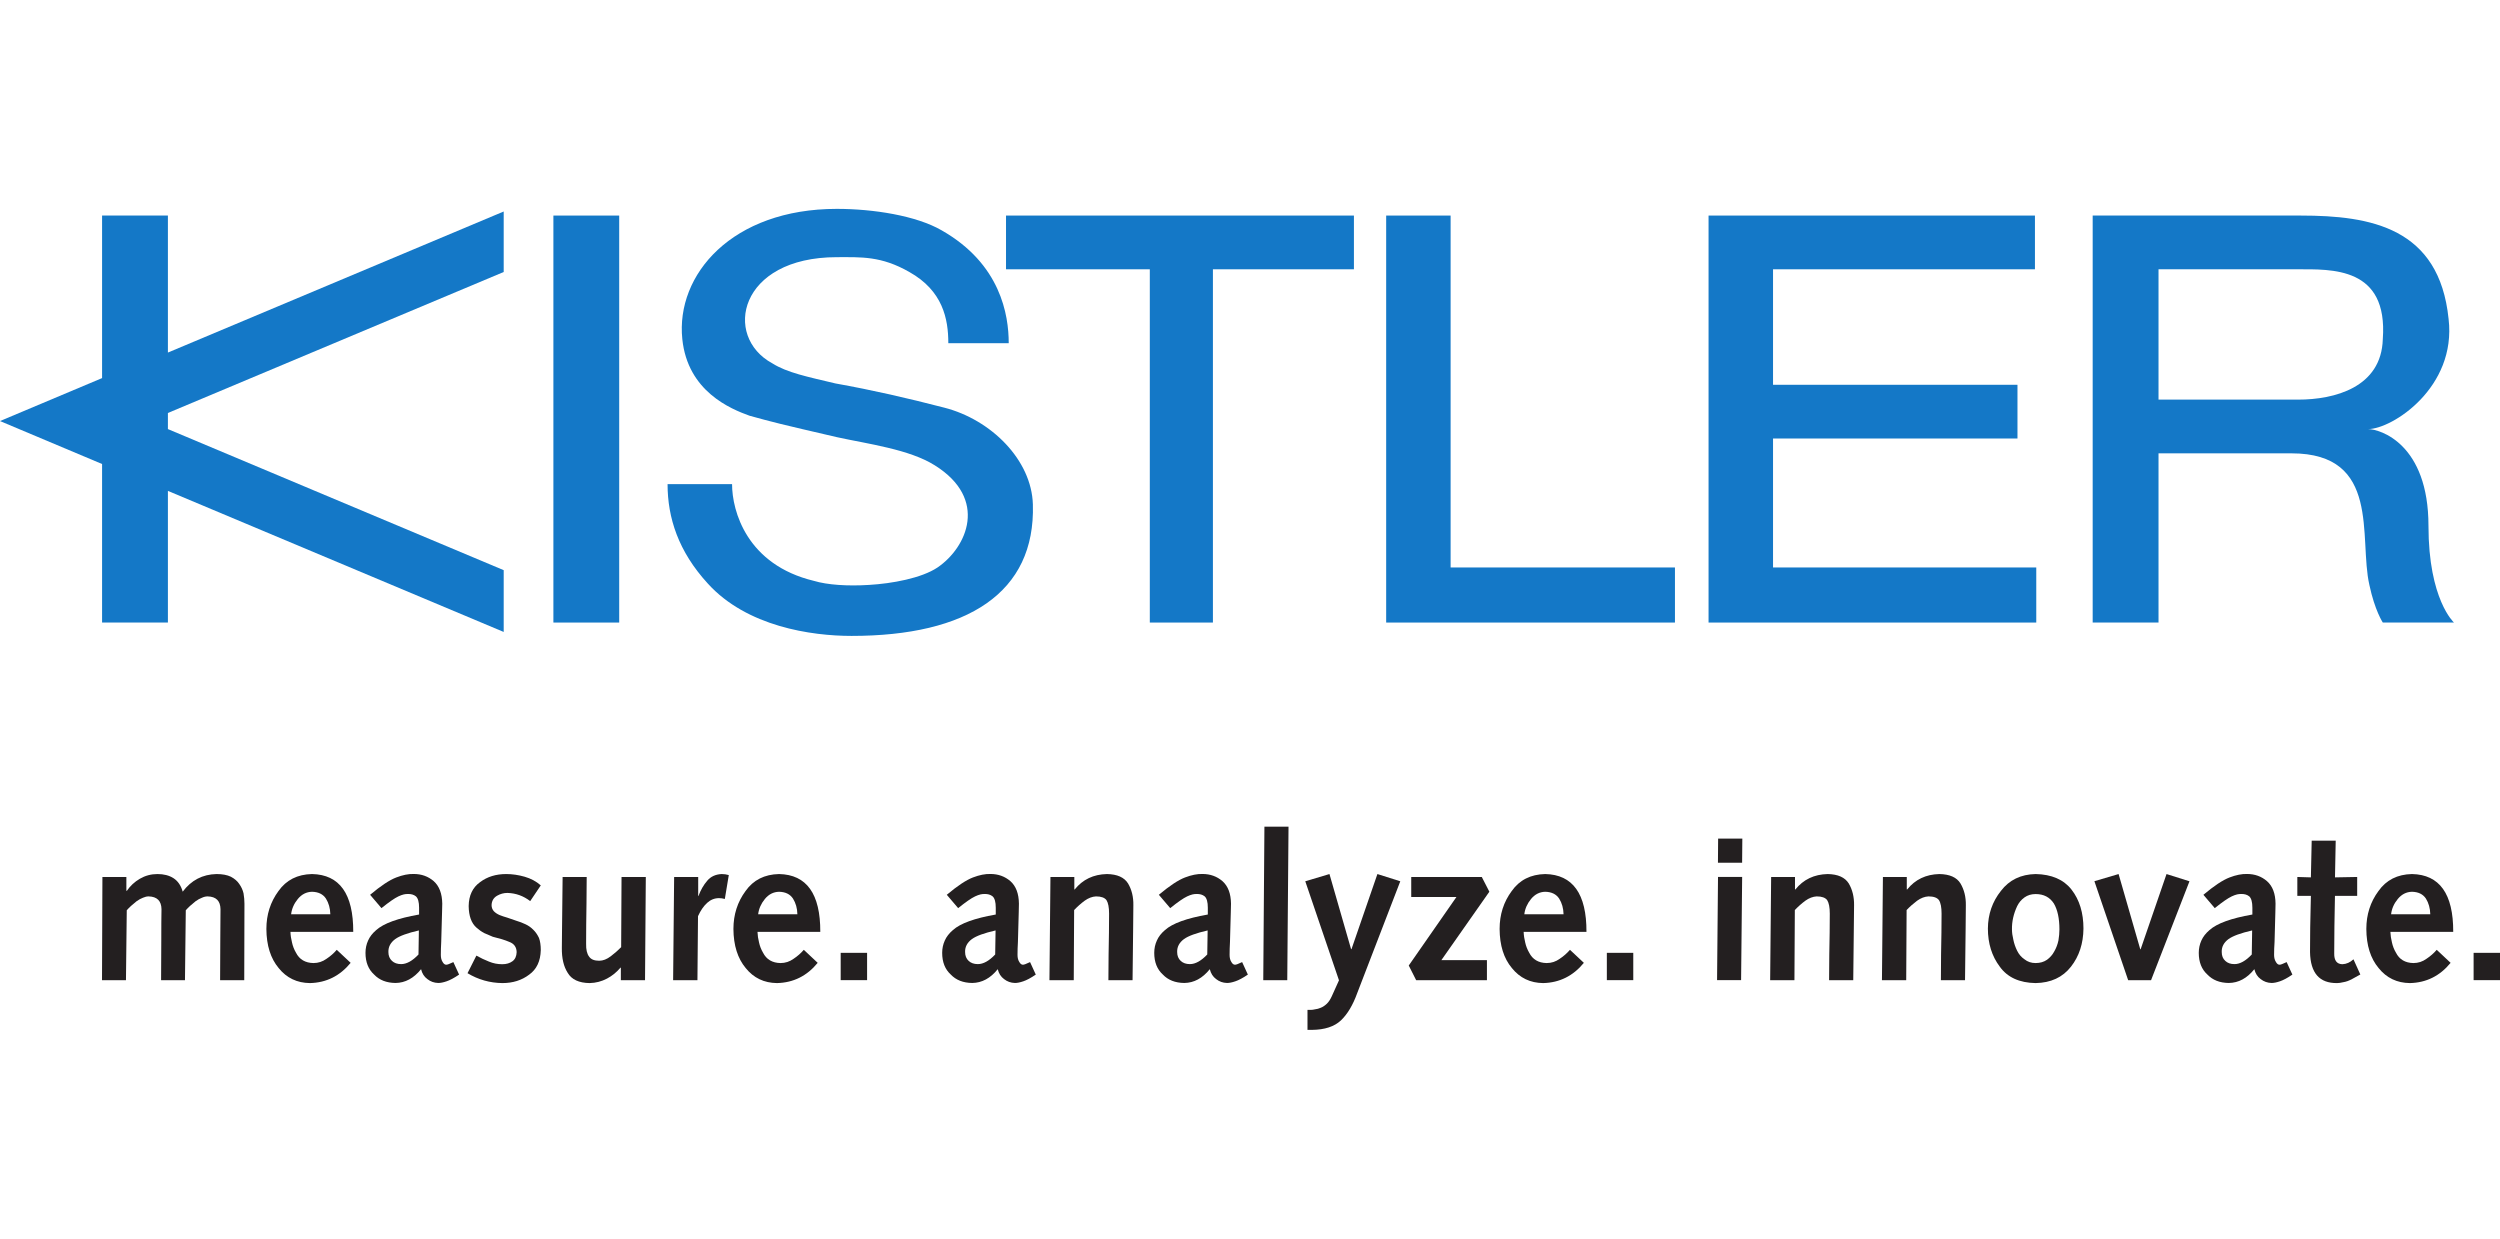
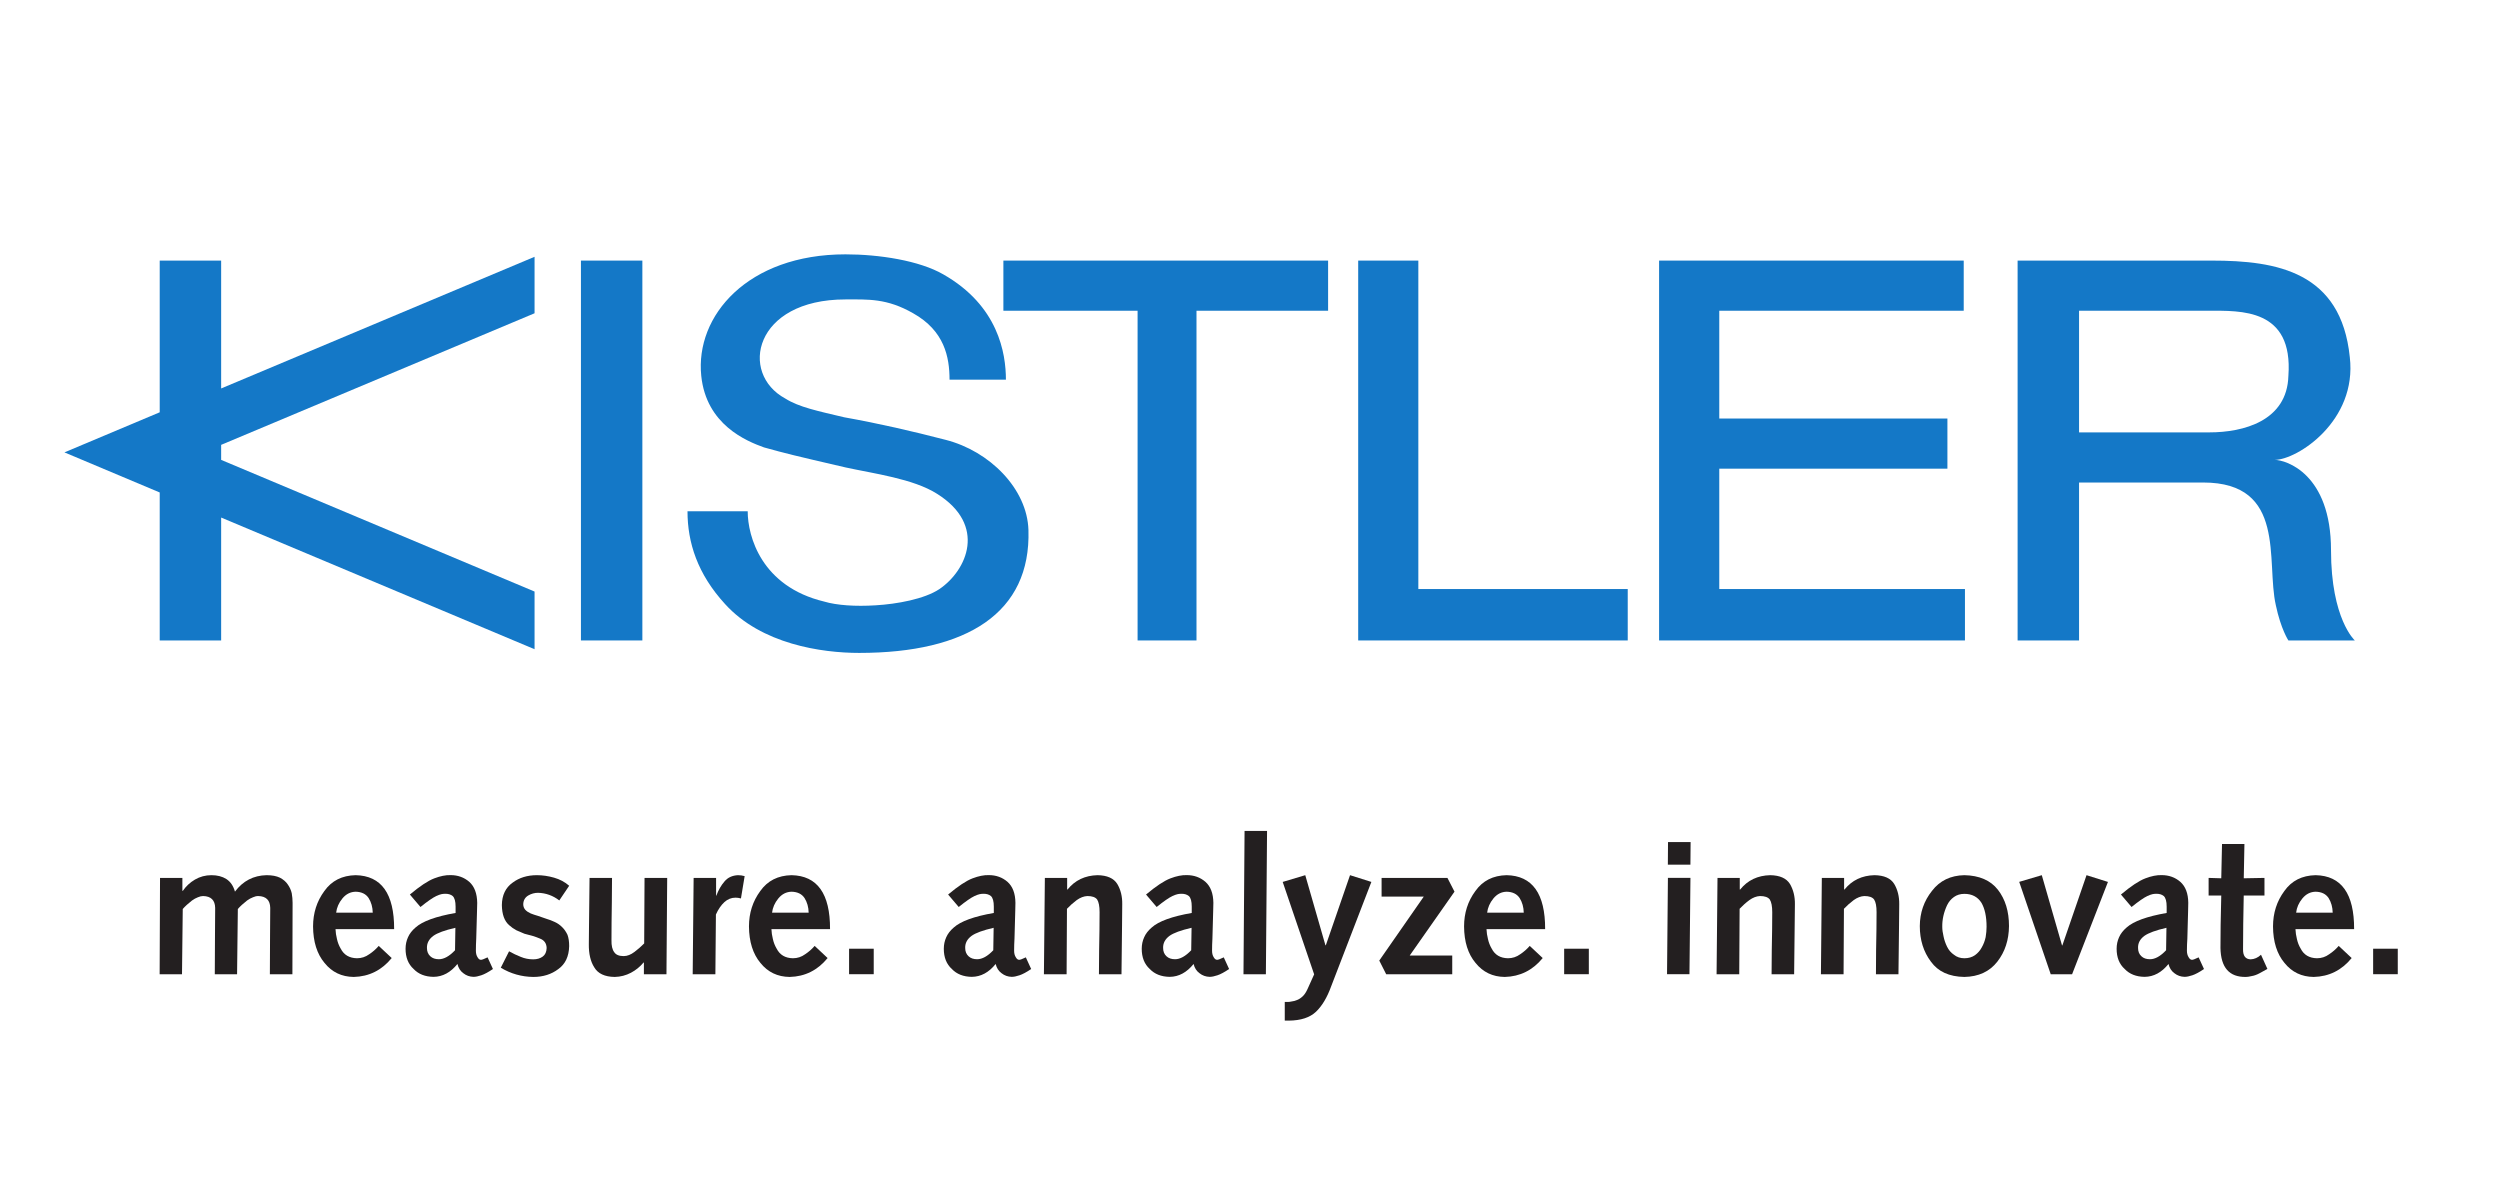
- <svg xmlns="http://www.w3.org/2000/svg" version="1.1" id="svg3686" xml:space="preserve" width="200" height="99.1" viewBox="0 0 200 99.1">
+ <svg xmlns="http://www.w3.org/2000/svg" version="1.1" id="svg3686" xml:space="preserve" width="420" height="200" viewBox="0 0 420 200">
  <defs id="defs3690" />
-   <g id="g3694" transform="matrix(1.333333,0,0,-1.333333,0,99.1)">
-     <g id="g3696" transform="matrix(0.107288,0,0,0.107288,-17.31779,-7.93011)">
-       <path d="m 470.895,646.125 h 36.804 V 418.516 h -36.804 v 227.609" style="fill:#1478c7;fill-opacity:1;fill-rule:nonzero;stroke:none" id="path3698" />
-       <path d="m 691.754,574.758 c 0,13.558 -3.043,29.285 -21.805,39.808 -15.777,9.036 -27.039,8.286 -40.554,8.286 -54.844,0 -63.844,-44.329 -36.071,-59.368 8.281,-5.226 19.528,-7.492 35.293,-11.242 21.051,-3.769 40.571,-8.285 60.852,-13.535 26.301,-6.738 48.851,-29.293 49.57,-54.078 1.512,-49.563 -36.769,-73.582 -101.398,-73.582 -22.52,0 -58.578,5.23 -80.375,29.266 -16.508,18.015 -22.52,36.824 -22.52,55.601 h 36.07 c 0,-15.031 8.247,-45.074 45.821,-54.098 7.488,-2.25 18.761,-3.011 30.781,-2.25 12.773,0.747 29.305,3.735 38.309,9.758 16.543,11.27 28.527,38.305 -1.516,57.102 -14.262,9.019 -37.535,11.988 -54.816,15.777 -32.305,7.492 -35.313,8.25 -48.821,11.985 -10.519,3.796 -34.562,13.562 -37.582,42.843 -3.73,36.059 27.824,72.836 86.403,72.836 20.273,0 44.304,-3.742 58.585,-11.98 33.055,-18.789 37.555,-47.356 37.555,-63.129 h -33.781" style="fill:#1478c7;fill-opacity:1;fill-rule:nonzero;stroke:none" id="path3700" />
-       <path d="M 804.434,616.078 H 724.02 v 30.047 H 918.586 V 616.078 H 839.727 V 418.516 h -35.293 v 197.562" style="fill:#1478c7;fill-opacity:1;fill-rule:nonzero;stroke:none" id="path3702" />
-       <path d="M 972.656,646.125 V 449.324 H 1098.12 V 418.516 H 936.621 v 227.609 h 36.035" style="fill:#1478c7;fill-opacity:1;fill-rule:nonzero;stroke:none" id="path3704" />
-       <path d="m 1116.91,646.125 h 182.53 v -30.047 h -146.47 v -64.59 h 136.7 v -30.043 h -136.7 v -72.121 h 147.21 v -30.808 h -183.27 v 227.609" style="fill:#1478c7;fill-opacity:1;fill-rule:nonzero;stroke:none" id="path3706" />
-       <path d="m 1446.66,543.191 h -78.11 v 72.887 h 77.36 c 19.54,0 51.06,1.524 48.07,-39.047 -0.76,-27.054 -27.04,-33.84 -47.32,-33.84 z m 72.86,-70.609 c 0,45.832 -27.04,54.129 -33.8,54.129 13.51,0 49.58,23.266 45.05,61.605 -5.22,51.055 -43.53,57.809 -82.63,57.809 h -16.51 -99.9 V 418.516 h 36.82 v 94.636 h 63.08 11.27 c 50.32,0 37.54,-47.293 43.57,-73.586 3.01,-14.269 7.51,-21.05 7.51,-21.05 h 39.81 c 0,0 -14.27,12.797 -14.27,54.066" style="fill:#1478c7;fill-opacity:1;fill-rule:nonzero;stroke:none" id="path3708" />
-       <path d="m 218.5,507.184 -57.086,24.023 v 0 L 218.5,555.23 v 0 90.895 h 36.813 v -75.863 -0.754 l 187.792,78.89 V 614.566 L 255.313,535.719 v 0 -9.008 0 l 187.792,-78.895 v -34.554 l -187.792,78.894 v 0 -73.64 H 218.5 v 88.668 0" style="fill:#1478c7;fill-opacity:1;fill-rule:nonzero;stroke:none" id="path3710" />
-       <path d="m 218.691,276.238 h 13.395 v -7.617 l 0.219,-0.215 c 1.898,2.813 4.34,5.09 7.324,6.836 2.988,1.738 6.273,2.629 9.851,2.629 3.543,0 6.532,-0.762 8.961,-2.316 2.457,-1.59 4.18,-4.102 5.149,-7.539 4.808,6.418 11.117,9.679 18.914,9.855 3.281,0 5.953,-0.508 8.004,-1.492 2.086,-1.098 3.656,-2.453 4.703,-4.043 1.152,-1.613 1.957,-3.363 2.402,-5.266 0.336,-1.98 0.508,-3.925 0.508,-5.82 -0.086,-14.199 -0.113,-28.457 -0.113,-42.734 h -13.5 l 0.105,22.703 c 0,7.14 0.032,12.804 0.114,17.035 -0.082,4.617 -2.469,7 -7.184,7.117 -1.035,0 -2.082,-0.242 -3.152,-0.734 -1.2,-0.438 -2.383,-1.114 -3.571,-1.961 -2.257,-1.77 -4.097,-3.449 -5.507,-5.059 l -0.454,-39.101 h -13.355 l 0.113,22.703 c 0,7.14 0.028,12.804 0.113,17.035 -0.085,4.617 -2.484,7 -7.195,7.117 -0.996,0 -2.051,-0.242 -3.152,-0.734 -1.192,-0.438 -2.379,-1.114 -3.563,-1.961 -2.261,-1.77 -4.105,-3.449 -5.515,-5.059 l -0.446,-39.101 h -13.398 l 0.23,57.722" style="fill:#231f20;fill-opacity:1;fill-rule:nonzero;stroke:none" id="path3712" />
-       <path d="m 346.148,255.398 c -0.074,3.352 -0.894,6.243 -2.457,8.75 -1.628,2.473 -4.234,3.735 -7.793,3.813 -3.132,-0.078 -5.777,-1.418 -7.937,-4.043 -2.133,-2.609 -3.375,-5.441 -3.742,-8.52 z m -22.304,-9.871 c 0.066,-1.964 0.367,-3.945 0.867,-5.91 0.441,-2.039 1.172,-3.945 2.227,-5.73 1.91,-3.77 5.179,-5.715 9.773,-5.793 2.684,0 5.121,0.793 7.332,2.402 2.172,1.426 4.07,3.117 5.703,5 l 7.766,-7.281 c -6.004,-7.317 -13.582,-11.106 -22.754,-11.32 -7.223,0.078 -13.059,2.863 -17.492,8.386 -4.524,5.41 -6.813,12.688 -6.879,21.867 0,8.028 2.25,15.086 6.761,21.219 4.372,6.184 10.618,9.328 18.747,9.504 15.453,-0.312 23.136,-11.074 23.07,-32.344 h -35.121" style="fill:#231f20;fill-opacity:1;fill-rule:nonzero;stroke:none" id="path3714" />
-       <path d="m 395.664,246.34 c -6.387,-1.469 -10.797,-3.078 -13.223,-4.836 -2.617,-1.945 -3.89,-4.348 -3.82,-7.227 0,-2.101 0.676,-3.761 2.02,-4.992 1.269,-1.191 2.976,-1.777 5.117,-1.777 3.051,0 6.289,1.777 9.695,5.375 z m -27.266,19.93 c 5.954,5.007 10.832,8.242 14.629,9.695 3.598,1.379 6.852,2.031 9.739,1.945 4.367,0 8.109,-1.34 11.211,-4.023 3.097,-2.766 4.683,-6.953 4.769,-12.578 0,-1.926 -0.035,-3.536 -0.117,-4.817 l -0.469,-16.64 c -0.14,-2.516 -0.211,-4.93 -0.211,-7.196 0,-1.621 0.321,-2.91 0.977,-3.926 0.582,-1.046 1.246,-1.562 2.012,-1.562 0.5,-0.078 1.851,0.422 4.019,1.465 l 3.207,-6.992 c -2.816,-1.907 -5.141,-3.145 -6.98,-3.75 -1.848,-0.633 -3.391,-0.938 -4.664,-0.938 -2.344,0.059 -4.379,0.801 -6.114,2.188 -1.773,1.297 -2.945,3.125 -3.511,5.527 -4.082,-5.07 -8.848,-7.656 -14.301,-7.715 -5.051,0.059 -9.039,1.633 -11.957,4.707 -3.219,2.91 -4.824,6.953 -4.824,12.129 0,2.469 0.488,4.758 1.46,6.902 0.907,2.082 2.418,4.043 4.547,5.86 4.16,3.722 12.145,6.621 23.965,8.683 v 3.809 c 0,3.125 -0.59,5.262 -1.742,6.328 -1.191,0.977 -2.758,1.426 -4.668,1.348 -0.699,0 -1.395,-0.078 -2.129,-0.235 -0.902,-0.214 -1.918,-0.586 -3.043,-1.113 -2.133,-1.008 -5.293,-3.203 -9.457,-6.562 l -6.348,7.461" style="fill:#231f20;fill-opacity:1;fill-rule:nonzero;stroke:none" id="path3716" />
+   <g id="g3694" transform="matrix(1.333333,0,0,-1.333333,150,167.4489)">
+     <g id="g3696" transform="matrix(0.2102845,0,0,0.2102845,-138.3237,-43.1178)">
+       <path d="m 470.895,646.125 36.804,0 0,-227.609 -36.804,0 0,227.609" style="fill:#1478c7;fill-opacity:1;fill-rule:nonzero;stroke:none" id="path3698" />
+       <path d="m 691.754,574.758 c 0,13.558 -3.043,29.285 -21.805,39.808 -15.777,9.036 -27.039,8.286 -40.554,8.286 -54.844,0 -63.844,-44.329 -36.071,-59.368 8.281,-5.226 19.528,-7.492 35.293,-11.242 21.051,-3.769 40.571,-8.285 60.852,-13.535 26.301,-6.738 48.851,-29.293 49.57,-54.078 1.512,-49.563 -36.769,-73.582 -101.398,-73.582 -22.52,0 -58.578,5.23 -80.375,29.266 -16.508,18.015 -22.52,36.824 -22.52,55.601 l 36.07,0 c 0,-15.031 8.247,-45.074 45.821,-54.098 7.488,-2.25 18.761,-3.011 30.781,-2.25 12.773,0.747 29.305,3.735 38.309,9.758 16.543,11.27 28.527,38.305 -1.516,57.102 -14.262,9.019 -37.535,11.988 -54.816,15.777 -32.305,7.492 -35.313,8.25 -48.821,11.985 -10.519,3.796 -34.562,13.562 -37.582,42.843 -3.73,36.059 27.824,72.836 86.403,72.836 20.273,0 44.304,-3.742 58.585,-11.98 33.055,-18.789 37.555,-47.356 37.555,-63.129 l -33.781,0" style="fill:#1478c7;fill-opacity:1;fill-rule:nonzero;stroke:none" id="path3700" />
+       <path d="m 804.434,616.078 -80.414,0 0,30.047 194.566,0 0,-30.047 -78.859,0 0,-197.562 -35.293,0 0,197.562" style="fill:#1478c7;fill-opacity:1;fill-rule:nonzero;stroke:none" id="path3702" />
+       <path d="m 972.656,646.125 0,-196.801 125.464,0 0,-30.808 -161.499,0 0,227.609 36.035,0" style="fill:#1478c7;fill-opacity:1;fill-rule:nonzero;stroke:none" id="path3704" />
+       <path d="m 1116.91,646.125 182.53,0 0,-30.047 -146.47,0 0,-64.59 136.7,0 0,-30.043 -136.7,0 0,-72.121 147.21,0 0,-30.808 -183.27,0 0,227.609" style="fill:#1478c7;fill-opacity:1;fill-rule:nonzero;stroke:none" id="path3706" />
+       <path d="m 1446.66,543.191 -78.11,0 0,72.887 77.36,0 c 19.54,0 51.06,1.524 48.07,-39.047 -0.76,-27.054 -27.04,-33.84 -47.32,-33.84 z m 72.86,-70.609 c 0,45.832 -27.04,54.129 -33.8,54.129 13.51,0 49.58,23.266 45.05,61.605 -5.22,51.055 -43.53,57.809 -82.63,57.809 l -16.51,0 -99.9,0 0,-227.609 36.82,0 0,94.636 63.08,0 11.27,0 c 50.32,0 37.54,-47.293 43.57,-73.586 3.01,-14.269 7.51,-21.05 7.51,-21.05 l 39.81,0 c 0,0 -14.27,12.797 -14.27,54.066" style="fill:#1478c7;fill-opacity:1;fill-rule:nonzero;stroke:none" id="path3708" />
+       <path d="m 218.5,507.184 -57.086,24.023 0,0 57.086,24.023 0,0 0,90.895 36.813,0 0,-75.863 0,-0.754 187.792,78.89 0,-33.832 -187.792,-78.847 0,0 0,-9.008 0,0 187.792,-78.895 0,-34.554 -187.792,78.894 0,0 0,-73.64 -36.813,0 0,88.668 0,0" style="fill:#1478c7;fill-opacity:1;fill-rule:nonzero;stroke:none" id="path3710" />
+       <path d="m 218.691,276.238 13.395,0 0,-7.617 0.219,-0.215 c 1.898,2.813 4.34,5.09 7.324,6.836 2.988,1.738 6.273,2.629 9.851,2.629 3.543,0 6.532,-0.762 8.961,-2.316 2.457,-1.59 4.18,-4.102 5.149,-7.539 4.808,6.418 11.117,9.679 18.914,9.855 3.281,0 5.953,-0.508 8.004,-1.492 2.086,-1.098 3.656,-2.453 4.703,-4.043 1.152,-1.613 1.957,-3.363 2.402,-5.266 0.336,-1.98 0.508,-3.925 0.508,-5.82 -0.086,-14.199 -0.113,-28.457 -0.113,-42.734 l -13.5,0 0.105,22.703 c 0,7.14 0.032,12.804 0.114,17.035 -0.082,4.617 -2.469,7 -7.184,7.117 -1.035,0 -2.082,-0.242 -3.152,-0.734 -1.2,-0.438 -2.383,-1.114 -3.571,-1.961 -2.257,-1.77 -4.097,-3.449 -5.507,-5.059 l -0.454,-39.101 -13.355,0 0.113,22.703 c 0,7.14 0.028,12.804 0.113,17.035 -0.085,4.617 -2.484,7 -7.195,7.117 -0.996,0 -2.051,-0.242 -3.152,-0.734 -1.192,-0.438 -2.379,-1.114 -3.563,-1.961 -2.261,-1.77 -4.105,-3.449 -5.515,-5.059 l -0.446,-39.101 -13.398,0 0.23,57.722" style="fill:#231f20;fill-opacity:1;fill-rule:nonzero;stroke:none" id="path3712" />
+       <path d="m 346.148,255.398 c -0.074,3.352 -0.894,6.243 -2.457,8.75 -1.628,2.473 -4.234,3.735 -7.793,3.813 -3.132,-0.078 -5.777,-1.418 -7.937,-4.043 -2.133,-2.609 -3.375,-5.441 -3.742,-8.52 z m -22.304,-9.871 c 0.066,-1.964 0.367,-3.945 0.867,-5.91 0.441,-2.039 1.172,-3.945 2.227,-5.73 1.91,-3.77 5.179,-5.715 9.773,-5.793 2.684,0 5.121,0.793 7.332,2.402 2.172,1.426 4.07,3.117 5.703,5 l 7.766,-7.281 c -6.004,-7.317 -13.582,-11.106 -22.754,-11.32 -7.223,0.078 -13.059,2.863 -17.492,8.386 -4.524,5.41 -6.813,12.688 -6.879,21.867 0,8.028 2.25,15.086 6.761,21.219 4.372,6.184 10.618,9.328 18.747,9.504 15.453,-0.312 23.136,-11.074 23.07,-32.344 l -35.121,0" style="fill:#231f20;fill-opacity:1;fill-rule:nonzero;stroke:none" id="path3714" />
+       <path d="m 395.664,246.34 c -6.387,-1.469 -10.797,-3.078 -13.223,-4.836 -2.617,-1.945 -3.89,-4.348 -3.82,-7.227 0,-2.101 0.676,-3.761 2.02,-4.992 1.269,-1.191 2.976,-1.777 5.117,-1.777 3.051,0 6.289,1.777 9.695,5.375 z m -27.266,19.93 c 5.954,5.007 10.832,8.242 14.629,9.695 3.598,1.379 6.852,2.031 9.739,1.945 4.367,0 8.109,-1.34 11.211,-4.023 3.097,-2.766 4.683,-6.953 4.769,-12.578 0,-1.926 -0.035,-3.536 -0.117,-4.817 l -0.469,-16.64 c -0.14,-2.516 -0.211,-4.93 -0.211,-7.196 0,-1.621 0.321,-2.91 0.977,-3.926 0.582,-1.046 1.246,-1.562 2.012,-1.562 0.5,-0.078 1.851,0.422 4.019,1.465 l 3.207,-6.992 c -2.816,-1.907 -5.141,-3.145 -6.98,-3.75 -1.848,-0.633 -3.391,-0.938 -4.664,-0.938 -2.344,0.059 -4.379,0.801 -6.114,2.188 -1.773,1.297 -2.945,3.125 -3.511,5.527 -4.082,-5.07 -8.848,-7.656 -14.301,-7.715 -5.051,0.059 -9.039,1.633 -11.957,4.707 -3.219,2.91 -4.824,6.953 -4.824,12.129 0,2.469 0.488,4.758 1.46,6.902 0.907,2.082 2.418,4.043 4.547,5.86 4.16,3.722 12.145,6.621 23.965,8.683 l 0,3.809 c 0,3.125 -0.59,5.262 -1.742,6.328 -1.191,0.977 -2.758,1.426 -4.668,1.348 -0.699,0 -1.395,-0.078 -2.129,-0.235 -0.902,-0.214 -1.918,-0.586 -3.043,-1.113 -2.133,-1.008 -5.293,-3.203 -9.457,-6.562 l -6.348,7.461" style="fill:#231f20;fill-opacity:1;fill-rule:nonzero;stroke:none" id="path3716" />
      <path d="m 427.828,232.258 c 2.324,-1.301 4.652,-2.414 7.016,-3.34 2.359,-0.996 4.851,-1.477 7.469,-1.477 2.32,0 4.23,0.575 5.73,1.692 1.453,1.082 2.223,2.769 2.305,5.086 -0.082,2.801 -1.43,4.707 -4.075,5.691 -1.222,0.539 -2.64,1.035 -4.23,1.535 -1.605,0.43 -3.277,0.879 -5.023,1.348 -1.606,0.633 -3.207,1.316 -4.797,2.059 -1.598,0.851 -3.051,1.886 -4.356,3.07 -2.828,2.476 -4.273,6.48 -4.351,12.027 0.074,5.969 2.23,10.461 6.449,13.449 3.976,2.981 8.828,4.473 14.57,4.473 3.387,0 6.797,-0.508 10.266,-1.492 3.484,-0.996 6.504,-2.609 9.043,-4.848 l -5.918,-8.797 c -3.754,2.891 -7.992,4.442 -12.727,4.579 -2.047,0 -3.972,-0.516 -5.804,-1.571 -1.969,-1.144 -2.989,-2.91 -3.067,-5.246 0,-1.316 0.414,-2.43 1.231,-3.379 0.855,-0.898 1.933,-1.601 3.238,-2.176 1.269,-0.507 2.695,-0.996 4.297,-1.445 1.594,-0.558 3.289,-1.152 5.078,-1.75 1.754,-0.516 3.449,-1.16 5.133,-1.961 1.597,-0.734 3.047,-1.75 4.351,-3.066 1.262,-1.231 2.321,-2.766 3.188,-4.59 0.664,-1.828 1,-4.082 1,-6.777 -0.153,-6.18 -2.317,-10.762 -6.508,-13.75 -4.156,-3.145 -9.137,-4.707 -14.949,-4.707 -6.981,0.078 -13.492,1.902 -19.516,5.527 l 4.957,9.836" style="fill:#231f20;fill-opacity:1;fill-rule:nonzero;stroke:none" id="path3718" />
-       <path d="m 522.141,218.516 h -13.52 v 7.011 h -0.219 c -2.132,-2.55 -4.632,-4.589 -7.519,-6.113 -3.028,-1.601 -6.274,-2.441 -9.735,-2.519 -5.98,0.078 -10.085,2 -12.281,5.773 -2.234,3.504 -3.32,8.125 -3.242,13.855 0,3.504 0.035,7.079 0.105,10.743 l 0.321,28.972 h 13.469 l -0.11,-14.48 c -0.14,-8.625 -0.215,-16.25 -0.215,-22.813 -0.074,-3.293 0.485,-5.715 1.668,-7.234 1.008,-1.535 2.883,-2.328 5.621,-2.328 2.161,0 4.336,0.851 6.536,2.539 2.117,1.613 4.046,3.293 5.773,5.058 l 0.211,39.258 h 13.574 l -0.437,-57.722" style="fill:#231f20;fill-opacity:1;fill-rule:nonzero;stroke:none" id="path3720" />
-       <path d="m 538.418,276.238 h 13.457 v -10.515 l 0.117,-0.215 c 1.262,3.426 2.914,6.316 4.977,8.672 1.953,2.312 4.617,3.515 8.015,3.691 1.332,0 2.668,-0.195 4.004,-0.566 l -2.218,-13.371 c -1.122,0.312 -2.2,0.468 -3.25,0.468 -2.497,0 -4.715,-0.894 -6.661,-2.664 -1.988,-1.828 -3.679,-4.297 -5.089,-7.433 l -0.317,-35.789 h -13.598 l 0.563,57.722" style="fill:#231f20;fill-opacity:1;fill-rule:nonzero;stroke:none" id="path3722" />
-       <path d="m 607.344,255.398 c -0.074,3.352 -0.895,6.243 -2.457,8.75 -1.633,2.473 -4.239,3.735 -7.793,3.813 -3.141,-0.078 -5.781,-1.418 -7.934,-4.043 -2.129,-2.609 -3.379,-5.441 -3.75,-8.52 z m -22.305,-9.871 c 0.066,-1.964 0.359,-3.945 0.863,-5.91 0.442,-2.039 1.176,-3.945 2.239,-5.73 1.91,-3.77 5.172,-5.715 9.757,-5.793 2.688,0 5.137,0.793 7.34,2.402 2.168,1.426 4.071,3.117 5.707,5 l 7.754,-7.281 c -5.988,-7.317 -13.57,-11.106 -22.754,-11.32 -7.218,0.078 -13.054,2.863 -17.488,8.386 -4.516,5.41 -6.812,12.688 -6.879,21.867 0,8.028 2.254,15.086 6.774,21.219 4.367,6.184 10.601,9.328 18.738,9.504 15.449,-0.312 23.14,-11.074 23.066,-32.344 h -35.117" style="fill:#231f20;fill-opacity:1;fill-rule:nonzero;stroke:none" id="path3724" />
-       <path d="m 631.563,233.809 h 14.765 v -15.274 h -14.765 v 15.274" style="fill:#231f20;fill-opacity:1;fill-rule:nonzero;stroke:none" id="path3726" />
-       <path d="m 718.18,246.34 c -6.387,-1.469 -10.809,-3.078 -13.231,-4.836 -2.621,-1.945 -3.894,-4.348 -3.812,-7.227 0,-2.101 0.664,-3.761 2.015,-4.992 1.266,-1.191 2.977,-1.777 5.118,-1.777 3.046,0 6.285,1.777 9.695,5.375 z m -27.278,19.93 c 5.957,5.007 10.832,8.242 14.621,9.695 3.614,1.379 6.856,2.031 9.747,1.945 4.378,0 8.097,-1.34 11.21,-4.023 3.11,-2.766 4.692,-6.953 4.758,-12.578 0,-1.926 -0.031,-3.536 -0.101,-4.817 l -0.461,-16.64 c -0.149,-2.516 -0.223,-4.93 -0.223,-7.196 0,-1.621 0.324,-2.91 0.985,-3.926 0.574,-1.046 1.25,-1.562 2.007,-1.562 0.504,-0.078 1.836,0.422 4.028,1.465 l 3.195,-6.992 c -2.813,-1.907 -5.137,-3.145 -6.977,-3.75 -1.843,-0.633 -3.398,-0.938 -4.66,-0.938 -2.347,0.059 -4.383,0.801 -6.121,2.188 -1.762,1.297 -2.933,3.125 -3.515,5.527 -4.079,-5.07 -8.836,-7.656 -14.293,-7.715 -5.051,0.059 -9.043,1.633 -11.961,4.707 -3.215,2.91 -4.821,6.953 -4.821,12.129 0,2.469 0.489,4.758 1.465,6.902 0.903,2.082 2.422,4.043 4.551,5.86 4.148,3.722 12.133,6.621 23.949,8.683 v 3.809 c 0,3.125 -0.574,5.262 -1.738,6.328 -1.195,0.977 -2.746,1.426 -4.668,1.348 -0.691,0 -1.399,-0.078 -2.121,-0.235 -0.906,-0.214 -1.926,-0.586 -3.043,-1.113 -2.145,-1.008 -5.293,-3.203 -9.457,-6.562 l -6.356,7.461" style="fill:#231f20;fill-opacity:1;fill-rule:nonzero;stroke:none" id="path3728" />
-       <path d="m 748.871,276.238 h 13.352 v -6.98 h 0.215 c 4.496,5.586 10.496,8.437 18.015,8.613 5.746,-0.098 9.684,-1.836 11.813,-5.266 2.058,-3.464 3.047,-7.515 2.968,-12.128 -0.082,-5.379 -0.117,-9.696 -0.117,-12.989 l -0.328,-28.972 h -13.512 l 0.11,14.461 c 0.179,8.625 0.273,16.211 0.273,22.738 0,3.531 -0.488,6.043 -1.461,7.578 -1.039,1.383 -2.996,2.078 -5.863,2.078 -2.117,-0.117 -4.234,-0.906 -6.352,-2.422 -2.156,-1.601 -4.105,-3.351 -5.867,-5.215 l -0.215,-39.218 h -13.597 l 0.566,57.722" style="fill:#231f20;fill-opacity:1;fill-rule:nonzero;stroke:none" id="path3730" />
-       <path d="m 836.777,246.34 c -6.39,-1.469 -10.804,-3.078 -13.23,-4.836 -2.625,-1.945 -3.895,-4.348 -3.817,-7.227 0,-2.101 0.668,-3.761 2.016,-4.992 1.266,-1.191 2.977,-1.777 5.117,-1.777 3.047,0 6.282,1.777 9.7,5.375 z m -27.281,19.93 c 5.957,5.007 10.836,8.242 14.629,9.695 3.605,1.379 6.855,2.031 9.742,1.945 4.363,0 8.106,-1.34 11.211,-4.023 3.106,-2.766 4.692,-6.953 4.766,-12.578 0,-1.926 -0.031,-3.536 -0.114,-4.817 l -0.46,-16.64 c -0.149,-2.516 -0.215,-4.93 -0.215,-7.196 0,-1.621 0.324,-2.91 0.972,-3.926 0.578,-1.046 1.25,-1.562 2.016,-1.562 0.508,-0.078 1.844,0.422 4.027,1.465 l 3.2,-6.992 c -2.809,-1.907 -5.145,-3.145 -6.985,-3.75 -1.836,-0.633 -3.398,-0.938 -4.656,-0.938 -2.348,0.059 -4.387,0.801 -6.113,2.188 -1.774,1.297 -2.942,3.125 -3.528,5.527 -4.082,-5.07 -8.84,-7.656 -14.289,-7.715 -5.054,0.059 -9.043,1.633 -11.965,4.707 -3.214,2.91 -4.82,6.953 -4.82,12.129 0,2.469 0.492,4.758 1.469,6.902 0.898,2.082 2.414,4.043 4.551,5.86 4.144,3.722 12.14,6.621 23.945,8.683 v 3.809 c 0,3.125 -0.574,5.262 -1.734,6.328 -1.2,0.977 -2.758,1.426 -4.676,1.348 -0.688,0 -1.399,-0.078 -2.114,-0.235 -0.91,-0.214 -1.925,-0.586 -3.042,-1.113 -2.137,-1.008 -5.293,-3.203 -9.458,-6.562 l -6.359,7.461" style="fill:#231f20;fill-opacity:1;fill-rule:nonzero;stroke:none" id="path3732" />
-       <path d="m 868.531,304.363 h 13.477 l -0.703,-85.847 h -13.422 l 0.648,85.847" style="fill:#231f20;fill-opacity:1;fill-rule:nonzero;stroke:none" id="path3734" />
-       <path d="m 892.617,201.914 h 2 c 0.578,0 1.399,0.117 2.446,0.352 0.859,0.078 1.863,0.351 2.976,0.828 1.172,0.441 2.316,1.23 3.445,2.304 1.008,0.969 1.926,2.383 2.754,4.2 l 3.989,8.84 -18.848,55.39 13.523,4.043 12.09,-42.004 h 0.235 l 14.492,42.004 12.793,-4.043 -24.09,-62.558 c -2.402,-6.653 -5.434,-11.739 -9.082,-15.223 -3.684,-3.481 -9.082,-5.246 -16.164,-5.324 h -2.559 v 11.191" style="fill:#231f20;fill-opacity:1;fill-rule:nonzero;stroke:none" id="path3736" />
-       <path d="m 949.246,226.711 26.66,38.316 h -25.269 v 11.211 h 39.453 l 4.234,-8.242 -26.836,-38.269 h 25.481 v -11.211 h -39.578 l -4.145,8.195" style="fill:#231f20;fill-opacity:1;fill-rule:nonzero;stroke:none" id="path3738" />
-       <path d="m 1035.82,255.398 c -0.08,3.352 -0.89,6.243 -2.46,8.75 -1.64,2.473 -4.24,3.735 -7.8,3.813 -3.14,-0.078 -5.76,-1.418 -7.93,-4.043 -2.13,-2.609 -3.38,-5.441 -3.75,-8.52 z m -22.32,-9.871 c 0.07,-1.964 0.38,-3.945 0.87,-5.91 0.44,-2.039 1.19,-3.945 2.23,-5.73 1.92,-3.77 5.17,-5.715 9.77,-5.793 2.69,0 5.13,0.793 7.33,2.402 2.18,1.426 4.06,3.117 5.71,5 l 7.77,-7.281 c -5.99,-7.317 -13.6,-11.106 -22.76,-11.32 -7.21,0.078 -13.04,2.863 -17.48,8.386 -4.55,5.41 -6.82,12.688 -6.88,21.867 0,8.028 2.23,15.086 6.77,21.219 4.37,6.184 10.59,9.328 18.73,9.504 15.44,-0.312 23.15,-11.074 23.07,-32.344 h -35.13" style="fill:#231f20;fill-opacity:1;fill-rule:nonzero;stroke:none" id="path3740" />
-       <path d="m 1060.03,233.809 h 14.78 v -15.274 h -14.78 v 15.274" style="fill:#231f20;fill-opacity:1;fill-rule:nonzero;stroke:none" id="path3742" />
-       <path d="m 1122.26,297.703 h 13.54 l -0.12,-13.515 h -13.52 z m -0.06,-21.445 h 13.5 l -0.59,-57.723 h -13.44 l 0.53,57.723" style="fill:#231f20;fill-opacity:1;fill-rule:nonzero;stroke:none" id="path3744" />
-       <path d="m 1151.91,276.238 h 13.34 v -6.98 h 0.23 c 4.48,5.586 10.51,8.437 18.03,8.613 5.72,-0.098 9.67,-1.836 11.81,-5.266 2.04,-3.464 3.03,-7.515 2.97,-12.128 -0.08,-5.379 -0.14,-9.696 -0.14,-12.989 l -0.32,-28.972 h -13.51 l 0.11,14.461 c 0.18,8.625 0.28,16.211 0.28,22.738 0,3.531 -0.49,6.043 -1.47,7.578 -1.04,1.383 -2.99,2.078 -5.87,2.078 -2.1,-0.117 -4.24,-0.906 -6.34,-2.422 -2.16,-1.601 -4.11,-3.351 -5.87,-5.215 l -0.22,-39.218 h -13.58 l 0.55,57.722" style="fill:#231f20;fill-opacity:1;fill-rule:nonzero;stroke:none" id="path3746" />
-       <path d="m 1214.42,276.238 h 13.35 v -6.98 h 0.22 c 4.5,5.586 10.51,8.437 18,8.613 5.77,-0.098 9.71,-1.836 11.81,-5.266 2.06,-3.464 3.06,-7.515 3,-12.128 -0.08,-5.379 -0.12,-9.696 -0.12,-12.989 l -0.34,-28.972 h -13.49 l 0.09,14.461 c 0.18,8.625 0.28,16.211 0.28,22.738 0,3.531 -0.47,6.043 -1.47,7.578 -1.02,1.383 -2.97,2.078 -5.87,2.078 -2.12,-0.117 -4.22,-0.906 -6.34,-2.422 -2.14,-1.601 -4.11,-3.351 -5.87,-5.215 l -0.22,-39.218 h -13.57 l 0.54,57.722" style="fill:#231f20;fill-opacity:1;fill-rule:nonzero;stroke:none" id="path3748" />
+       <path d="m 522.141,218.516 -13.52,0 0,7.011 -0.219,0 c -2.132,-2.55 -4.632,-4.589 -7.519,-6.113 -3.028,-1.601 -6.274,-2.441 -9.735,-2.519 -5.98,0.078 -10.085,2 -12.281,5.773 -2.234,3.504 -3.32,8.125 -3.242,13.855 0,3.504 0.035,7.079 0.105,10.743 l 0.321,28.972 13.469,0 -0.11,-14.48 c -0.14,-8.625 -0.215,-16.25 -0.215,-22.813 -0.074,-3.293 0.485,-5.715 1.668,-7.234 1.008,-1.535 2.883,-2.328 5.621,-2.328 2.161,0 4.336,0.851 6.536,2.539 2.117,1.613 4.046,3.293 5.773,5.058 l 0.211,39.258 13.574,0 -0.437,-57.722" style="fill:#231f20;fill-opacity:1;fill-rule:nonzero;stroke:none" id="path3720" />
+       <path d="m 538.418,276.238 13.457,0 0,-10.515 0.117,-0.215 c 1.262,3.426 2.914,6.316 4.977,8.672 1.953,2.312 4.617,3.515 8.015,3.691 1.332,0 2.668,-0.195 4.004,-0.566 l -2.218,-13.371 c -1.122,0.312 -2.2,0.468 -3.25,0.468 -2.497,0 -4.715,-0.894 -6.661,-2.664 -1.988,-1.828 -3.679,-4.297 -5.089,-7.433 l -0.317,-35.789 -13.598,0 0.563,57.722" style="fill:#231f20;fill-opacity:1;fill-rule:nonzero;stroke:none" id="path3722" />
+       <path d="m 607.344,255.398 c -0.074,3.352 -0.895,6.243 -2.457,8.75 -1.633,2.473 -4.239,3.735 -7.793,3.813 -3.141,-0.078 -5.781,-1.418 -7.934,-4.043 -2.129,-2.609 -3.379,-5.441 -3.75,-8.52 z m -22.305,-9.871 c 0.066,-1.964 0.359,-3.945 0.863,-5.91 0.442,-2.039 1.176,-3.945 2.239,-5.73 1.91,-3.77 5.172,-5.715 9.757,-5.793 2.688,0 5.137,0.793 7.34,2.402 2.168,1.426 4.071,3.117 5.707,5 l 7.754,-7.281 c -5.988,-7.317 -13.57,-11.106 -22.754,-11.32 -7.218,0.078 -13.054,2.863 -17.488,8.386 -4.516,5.41 -6.812,12.688 -6.879,21.867 0,8.028 2.254,15.086 6.774,21.219 4.367,6.184 10.601,9.328 18.738,9.504 15.449,-0.312 23.14,-11.074 23.066,-32.344 l -35.117,0" style="fill:#231f20;fill-opacity:1;fill-rule:nonzero;stroke:none" id="path3724" />
+       <path d="m 631.563,233.809 14.765,0 0,-15.274 -14.765,0 0,15.274" style="fill:#231f20;fill-opacity:1;fill-rule:nonzero;stroke:none" id="path3726" />
+       <path d="m 718.18,246.34 c -6.387,-1.469 -10.809,-3.078 -13.231,-4.836 -2.621,-1.945 -3.894,-4.348 -3.812,-7.227 0,-2.101 0.664,-3.761 2.015,-4.992 1.266,-1.191 2.977,-1.777 5.118,-1.777 3.046,0 6.285,1.777 9.695,5.375 z m -27.278,19.93 c 5.957,5.007 10.832,8.242 14.621,9.695 3.614,1.379 6.856,2.031 9.747,1.945 4.378,0 8.097,-1.34 11.21,-4.023 3.11,-2.766 4.692,-6.953 4.758,-12.578 0,-1.926 -0.031,-3.536 -0.101,-4.817 l -0.461,-16.64 c -0.149,-2.516 -0.223,-4.93 -0.223,-7.196 0,-1.621 0.324,-2.91 0.985,-3.926 0.574,-1.046 1.25,-1.562 2.007,-1.562 0.504,-0.078 1.836,0.422 4.028,1.465 l 3.195,-6.992 c -2.813,-1.907 -5.137,-3.145 -6.977,-3.75 -1.843,-0.633 -3.398,-0.938 -4.66,-0.938 -2.347,0.059 -4.383,0.801 -6.121,2.188 -1.762,1.297 -2.933,3.125 -3.515,5.527 -4.079,-5.07 -8.836,-7.656 -14.293,-7.715 -5.051,0.059 -9.043,1.633 -11.961,4.707 -3.215,2.91 -4.821,6.953 -4.821,12.129 0,2.469 0.489,4.758 1.465,6.902 0.903,2.082 2.422,4.043 4.551,5.86 4.148,3.722 12.133,6.621 23.949,8.683 l 0,3.809 c 0,3.125 -0.574,5.262 -1.738,6.328 -1.195,0.977 -2.746,1.426 -4.668,1.348 -0.691,0 -1.399,-0.078 -2.121,-0.235 -0.906,-0.214 -1.926,-0.586 -3.043,-1.113 -2.145,-1.008 -5.293,-3.203 -9.457,-6.562 l -6.356,7.461" style="fill:#231f20;fill-opacity:1;fill-rule:nonzero;stroke:none" id="path3728" />
+       <path d="m 748.871,276.238 13.352,0 0,-6.98 0.215,0 c 4.496,5.586 10.496,8.437 18.015,8.613 5.746,-0.098 9.684,-1.836 11.813,-5.266 2.058,-3.464 3.047,-7.515 2.968,-12.128 -0.082,-5.379 -0.117,-9.696 -0.117,-12.989 l -0.328,-28.972 -13.512,0 0.11,14.461 c 0.179,8.625 0.273,16.211 0.273,22.738 0,3.531 -0.488,6.043 -1.461,7.578 -1.039,1.383 -2.996,2.078 -5.863,2.078 -2.117,-0.117 -4.234,-0.906 -6.352,-2.422 -2.156,-1.601 -4.105,-3.351 -5.867,-5.215 l -0.215,-39.218 -13.597,0 0.566,57.722" style="fill:#231f20;fill-opacity:1;fill-rule:nonzero;stroke:none" id="path3730" />
+       <path d="m 836.777,246.34 c -6.39,-1.469 -10.804,-3.078 -13.23,-4.836 -2.625,-1.945 -3.895,-4.348 -3.817,-7.227 0,-2.101 0.668,-3.761 2.016,-4.992 1.266,-1.191 2.977,-1.777 5.117,-1.777 3.047,0 6.282,1.777 9.7,5.375 z m -27.281,19.93 c 5.957,5.007 10.836,8.242 14.629,9.695 3.605,1.379 6.855,2.031 9.742,1.945 4.363,0 8.106,-1.34 11.211,-4.023 3.106,-2.766 4.692,-6.953 4.766,-12.578 0,-1.926 -0.031,-3.536 -0.114,-4.817 l -0.46,-16.64 c -0.149,-2.516 -0.215,-4.93 -0.215,-7.196 0,-1.621 0.324,-2.91 0.972,-3.926 0.578,-1.046 1.25,-1.562 2.016,-1.562 0.508,-0.078 1.844,0.422 4.027,1.465 l 3.2,-6.992 c -2.809,-1.907 -5.145,-3.145 -6.985,-3.75 -1.836,-0.633 -3.398,-0.938 -4.656,-0.938 -2.348,0.059 -4.387,0.801 -6.113,2.188 -1.774,1.297 -2.942,3.125 -3.528,5.527 -4.082,-5.07 -8.84,-7.656 -14.289,-7.715 -5.054,0.059 -9.043,1.633 -11.965,4.707 -3.214,2.91 -4.82,6.953 -4.82,12.129 0,2.469 0.492,4.758 1.469,6.902 0.898,2.082 2.414,4.043 4.551,5.86 4.144,3.722 12.14,6.621 23.945,8.683 l 0,3.809 c 0,3.125 -0.574,5.262 -1.734,6.328 -1.2,0.977 -2.758,1.426 -4.676,1.348 -0.688,0 -1.399,-0.078 -2.114,-0.235 -0.91,-0.214 -1.925,-0.586 -3.042,-1.113 -2.137,-1.008 -5.293,-3.203 -9.458,-6.562 l -6.359,7.461" style="fill:#231f20;fill-opacity:1;fill-rule:nonzero;stroke:none" id="path3732" />
+       <path d="m 868.531,304.363 13.477,0 -0.703,-85.847 -13.422,0 0.648,85.847" style="fill:#231f20;fill-opacity:1;fill-rule:nonzero;stroke:none" id="path3734" />
+       <path d="m 892.617,201.914 2,0 c 0.578,0 1.399,0.117 2.446,0.352 0.859,0.078 1.863,0.351 2.976,0.828 1.172,0.441 2.316,1.23 3.445,2.304 1.008,0.969 1.926,2.383 2.754,4.2 l 3.989,8.84 -18.848,55.39 13.523,4.043 12.09,-42.004 0.235,0 14.492,42.004 12.793,-4.043 -24.09,-62.558 c -2.402,-6.653 -5.434,-11.739 -9.082,-15.223 -3.684,-3.481 -9.082,-5.246 -16.164,-5.324 l -2.559,0 0,11.191" style="fill:#231f20;fill-opacity:1;fill-rule:nonzero;stroke:none" id="path3736" />
+       <path d="m 949.246,226.711 26.66,38.316 -25.269,0 0,11.211 39.453,0 4.234,-8.242 -26.836,-38.269 25.481,0 0,-11.211 -39.578,0 -4.145,8.195" style="fill:#231f20;fill-opacity:1;fill-rule:nonzero;stroke:none" id="path3738" />
+       <path d="m 1035.82,255.398 c -0.08,3.352 -0.89,6.243 -2.46,8.75 -1.64,2.473 -4.24,3.735 -7.8,3.813 -3.14,-0.078 -5.76,-1.418 -7.93,-4.043 -2.13,-2.609 -3.38,-5.441 -3.75,-8.52 z m -22.32,-9.871 c 0.07,-1.964 0.38,-3.945 0.87,-5.91 0.44,-2.039 1.19,-3.945 2.23,-5.73 1.92,-3.77 5.17,-5.715 9.77,-5.793 2.69,0 5.13,0.793 7.33,2.402 2.18,1.426 4.06,3.117 5.71,5 l 7.77,-7.281 c -5.99,-7.317 -13.6,-11.106 -22.76,-11.32 -7.21,0.078 -13.04,2.863 -17.48,8.386 -4.55,5.41 -6.82,12.688 -6.88,21.867 0,8.028 2.23,15.086 6.77,21.219 4.37,6.184 10.59,9.328 18.73,9.504 15.44,-0.312 23.15,-11.074 23.07,-32.344 l -35.13,0" style="fill:#231f20;fill-opacity:1;fill-rule:nonzero;stroke:none" id="path3740" />
+       <path d="m 1060.03,233.809 14.78,0 0,-15.274 -14.78,0 0,15.274" style="fill:#231f20;fill-opacity:1;fill-rule:nonzero;stroke:none" id="path3742" />
+       <path d="m 1122.26,297.703 13.54,0 -0.12,-13.515 -13.52,0 z m -0.06,-21.445 13.5,0 -0.59,-57.723 -13.44,0 0.53,57.723" style="fill:#231f20;fill-opacity:1;fill-rule:nonzero;stroke:none" id="path3744" />
+       <path d="m 1151.91,276.238 13.34,0 0,-6.98 0.23,0 c 4.48,5.586 10.51,8.437 18.03,8.613 5.72,-0.098 9.67,-1.836 11.81,-5.266 2.04,-3.464 3.03,-7.515 2.97,-12.128 -0.08,-5.379 -0.14,-9.696 -0.14,-12.989 l -0.32,-28.972 -13.51,0 0.11,14.461 c 0.18,8.625 0.28,16.211 0.28,22.738 0,3.531 -0.49,6.043 -1.47,7.578 -1.04,1.383 -2.99,2.078 -5.87,2.078 -2.1,-0.117 -4.24,-0.906 -6.34,-2.422 -2.16,-1.601 -4.11,-3.351 -5.87,-5.215 l -0.22,-39.218 -13.58,0 0.55,57.722" style="fill:#231f20;fill-opacity:1;fill-rule:nonzero;stroke:none" id="path3746" />
+       <path d="m 1214.42,276.238 13.35,0 0,-6.98 0.22,0 c 4.5,5.586 10.51,8.437 18,8.613 5.77,-0.098 9.71,-1.836 11.81,-5.266 2.06,-3.464 3.06,-7.515 3,-12.128 -0.08,-5.379 -0.12,-9.696 -0.12,-12.989 l -0.34,-28.972 -13.49,0 0.09,14.461 c 0.18,8.625 0.28,16.211 0.28,22.738 0,3.531 -0.47,6.043 -1.47,7.578 -1.02,1.383 -2.97,2.078 -5.87,2.078 -2.12,-0.117 -4.22,-0.906 -6.34,-2.422 -2.14,-1.601 -4.11,-3.351 -5.87,-5.215 l -0.22,-39.218 -13.57,0 0.54,57.722" style="fill:#231f20;fill-opacity:1;fill-rule:nonzero;stroke:none" id="path3748" />
      <path d="m 1286.59,246.934 c 0,-1.766 0.26,-3.672 0.77,-5.774 0.42,-2.137 1.14,-4.18 2.11,-6.16 0.97,-1.984 2.32,-3.594 4.14,-4.824 1.73,-1.387 3.79,-2.082 6.2,-2.082 2.5,0 4.62,0.617 6.39,1.847 1.7,1.25 3.04,2.774 4.02,4.602 1.1,1.902 1.89,3.965 2.36,6.187 0.36,2.161 0.55,4.219 0.55,6.204 0,6.121 -1.04,10.937 -3.1,14.453 -2.27,3.504 -5.65,5.293 -10.22,5.293 -2.41,0 -4.47,-0.645 -6.2,-1.867 -1.82,-1.29 -3.17,-2.938 -4.14,-4.942 -1.98,-4.258 -2.96,-8.574 -2.88,-12.937 z m -13.46,0.457 c 0.05,8.007 2.5,15.05 7.3,21.074 4.67,6.125 11.14,9.23 19.38,9.406 8.96,-0.176 15.69,-3.066 20.11,-8.73 4.44,-5.715 6.65,-12.961 6.65,-21.75 -0.08,-8.328 -2.39,-15.45 -6.97,-21.317 -4.66,-5.969 -11.24,-9.023 -19.79,-9.179 -9.08,0.156 -15.76,3.21 -20.03,9.179 -4.43,5.867 -6.65,12.989 -6.65,21.317" style="fill:#231f20;fill-opacity:1;fill-rule:nonzero;stroke:none" id="path3750" />
-       <path d="m 1332.69,273.867 13.53,4.004 12.12,-42.062 h 0.21 l 14.48,42.062 12.83,-4.043 -21.48,-55.312 h -12.81 l -18.88,55.351" style="fill:#231f20;fill-opacity:1;fill-rule:nonzero;stroke:none" id="path3752" />
-       <path d="m 1420.91,246.34 c -6.37,-1.469 -10.76,-3.078 -13.22,-4.836 -2.61,-1.945 -3.89,-4.348 -3.79,-7.227 0,-2.101 0.65,-3.761 2.02,-4.992 1.26,-1.191 2.93,-1.777 5.11,-1.777 3.06,0 6.27,1.777 9.67,5.375 z m -27.26,19.93 c 5.95,5.007 10.82,8.242 14.63,9.695 3.59,1.379 6.87,2.031 9.73,1.945 4.38,0 8.11,-1.34 11.21,-4.023 3.12,-2.766 4.72,-6.953 4.77,-12.578 0,-1.926 -0.02,-3.536 -0.1,-4.817 l -0.45,-16.64 c -0.18,-2.516 -0.26,-4.93 -0.26,-7.196 0,-1.621 0.36,-2.91 1.01,-3.926 0.58,-1.046 1.25,-1.562 2,-1.562 0.5,-0.078 1.85,0.422 4.01,1.465 l 3.21,-6.992 c -2.79,-1.907 -5.14,-3.145 -6.96,-3.75 -1.85,-0.633 -3.4,-0.938 -4.68,-0.938 -2.32,0.059 -4.36,0.801 -6.11,2.188 -1.78,1.297 -2.94,3.125 -3.52,5.527 -4.06,-5.07 -8.84,-7.656 -14.3,-7.715 -5.06,0.059 -9.02,1.633 -11.95,4.707 -3.23,2.91 -4.83,6.953 -4.83,12.129 0,2.469 0.49,4.758 1.46,6.902 0.92,2.082 2.43,4.043 4.55,5.86 4.18,3.722 12.15,6.621 23.97,8.683 v 3.809 c 0,3.125 -0.59,5.262 -1.73,6.328 -1.19,0.977 -2.77,1.426 -4.69,1.348 -0.69,0 -1.38,-0.078 -2.12,-0.235 -0.91,-0.214 -1.92,-0.586 -3.03,-1.113 -2.14,-1.008 -5.29,-3.203 -9.46,-6.562 l -6.36,7.461" style="fill:#231f20;fill-opacity:1;fill-rule:nonzero;stroke:none" id="path3754" />
-       <path d="m 1481.41,221.699 -4.57,-2.519 c -1.75,-0.957 -3.38,-1.543 -4.86,-1.77 -1.47,-0.359 -2.64,-0.515 -3.53,-0.515 -9.9,-0.137 -14.95,5.625 -15.17,17.324 0,3.418 0.04,8.027 0.1,13.816 l 0.38,17.649 h -7.58 v 10.554 l 7.58,-0.23 0.45,20.543 h 13.43 l -0.4,-20.543 12.41,0.23 v -10.554 h -12.43 l -0.3,-16.946 c -0.07,-5.808 -0.11,-10.886 -0.11,-15.242 -0.08,-3.945 1.44,-5.969 4.53,-6.055 2.28,0.086 4.34,0.985 6.23,2.754 l 3.84,-8.496" style="fill:#231f20;fill-opacity:1;fill-rule:nonzero;stroke:none" id="path3756" />
-       <path d="m 1520.53,255.398 c -0.08,3.352 -0.89,6.243 -2.44,8.75 -1.64,2.473 -4.22,3.735 -7.81,3.813 -3.14,-0.078 -5.77,-1.418 -7.93,-4.043 -2.14,-2.609 -3.38,-5.441 -3.73,-8.52 z m -22.31,-9.871 c 0.08,-1.964 0.38,-3.945 0.87,-5.91 0.45,-2.039 1.17,-3.945 2.25,-5.73 1.89,-3.77 5.17,-5.715 9.76,-5.793 2.69,0 5.13,0.793 7.33,2.402 2.16,1.426 4.08,3.117 5.71,5 l 7.76,-7.281 c -5.98,-7.317 -13.57,-11.106 -22.76,-11.32 -7.21,0.078 -13.06,2.863 -17.49,8.386 -4.53,5.41 -6.83,12.688 -6.88,21.867 0,8.028 2.25,15.086 6.78,21.219 4.36,6.184 10.6,9.328 18.73,9.504 15.46,-0.312 23.16,-11.074 23.08,-32.344 h -35.14" style="fill:#231f20;fill-opacity:1;fill-rule:nonzero;stroke:none" id="path3758" />
-       <path d="m 1544.76,233.809 h 14.76 v -15.274 h -14.76 v 15.274" style="fill:#231f20;fill-opacity:1;fill-rule:nonzero;stroke:none" id="path3760" />
+       <path d="m 1332.69,273.867 13.53,4.004 12.12,-42.062 0.21,0 14.48,42.062 12.83,-4.043 -21.48,-55.312 -12.81,0 -18.88,55.351" style="fill:#231f20;fill-opacity:1;fill-rule:nonzero;stroke:none" id="path3752" />
+       <path d="m 1420.91,246.34 c -6.37,-1.469 -10.76,-3.078 -13.22,-4.836 -2.61,-1.945 -3.89,-4.348 -3.79,-7.227 0,-2.101 0.65,-3.761 2.02,-4.992 1.26,-1.191 2.93,-1.777 5.11,-1.777 3.06,0 6.27,1.777 9.67,5.375 z m -27.26,19.93 c 5.95,5.007 10.82,8.242 14.63,9.695 3.59,1.379 6.87,2.031 9.73,1.945 4.38,0 8.11,-1.34 11.21,-4.023 3.12,-2.766 4.72,-6.953 4.77,-12.578 0,-1.926 -0.02,-3.536 -0.1,-4.817 l -0.45,-16.64 c -0.18,-2.516 -0.26,-4.93 -0.26,-7.196 0,-1.621 0.36,-2.91 1.01,-3.926 0.58,-1.046 1.25,-1.562 2,-1.562 0.5,-0.078 1.85,0.422 4.01,1.465 l 3.21,-6.992 c -2.79,-1.907 -5.14,-3.145 -6.96,-3.75 -1.85,-0.633 -3.4,-0.938 -4.68,-0.938 -2.32,0.059 -4.36,0.801 -6.11,2.188 -1.78,1.297 -2.94,3.125 -3.52,5.527 -4.06,-5.07 -8.84,-7.656 -14.3,-7.715 -5.06,0.059 -9.02,1.633 -11.95,4.707 -3.23,2.91 -4.83,6.953 -4.83,12.129 0,2.469 0.49,4.758 1.46,6.902 0.92,2.082 2.43,4.043 4.55,5.86 4.18,3.722 12.15,6.621 23.97,8.683 l 0,3.809 c 0,3.125 -0.59,5.262 -1.73,6.328 -1.19,0.977 -2.77,1.426 -4.69,1.348 -0.69,0 -1.38,-0.078 -2.12,-0.235 -0.91,-0.214 -1.92,-0.586 -3.03,-1.113 -2.14,-1.008 -5.29,-3.203 -9.46,-6.562 l -6.36,7.461" style="fill:#231f20;fill-opacity:1;fill-rule:nonzero;stroke:none" id="path3754" />
+       <path d="m 1481.41,221.699 -4.57,-2.519 c -1.75,-0.957 -3.38,-1.543 -4.86,-1.77 -1.47,-0.359 -2.64,-0.515 -3.53,-0.515 -9.9,-0.137 -14.95,5.625 -15.17,17.324 0,3.418 0.04,8.027 0.1,13.816 l 0.38,17.649 -7.58,0 0,10.554 7.58,-0.23 0.45,20.543 13.43,0 -0.4,-20.543 12.41,0.23 0,-10.554 -12.43,0 -0.3,-16.946 c -0.07,-5.808 -0.11,-10.886 -0.11,-15.242 -0.08,-3.945 1.44,-5.969 4.53,-6.055 2.28,0.086 4.34,0.985 6.23,2.754 l 3.84,-8.496" style="fill:#231f20;fill-opacity:1;fill-rule:nonzero;stroke:none" id="path3756" />
+       <path d="m 1520.53,255.398 c -0.08,3.352 -0.89,6.243 -2.44,8.75 -1.64,2.473 -4.22,3.735 -7.81,3.813 -3.14,-0.078 -5.77,-1.418 -7.93,-4.043 -2.14,-2.609 -3.38,-5.441 -3.73,-8.52 z m -22.31,-9.871 c 0.08,-1.964 0.38,-3.945 0.87,-5.91 0.45,-2.039 1.17,-3.945 2.25,-5.73 1.89,-3.77 5.17,-5.715 9.76,-5.793 2.69,0 5.13,0.793 7.33,2.402 2.16,1.426 4.08,3.117 5.71,5 l 7.76,-7.281 c -5.98,-7.317 -13.57,-11.106 -22.76,-11.32 -7.21,0.078 -13.06,2.863 -17.49,8.386 -4.53,5.41 -6.83,12.688 -6.88,21.867 0,8.028 2.25,15.086 6.78,21.219 4.36,6.184 10.6,9.328 18.73,9.504 15.46,-0.312 23.16,-11.074 23.08,-32.344 l -35.14,0" style="fill:#231f20;fill-opacity:1;fill-rule:nonzero;stroke:none" id="path3758" />
+       <path d="m 1544.76,233.809 14.76,0 0,-15.274 -14.76,0 0,15.274" style="fill:#231f20;fill-opacity:1;fill-rule:nonzero;stroke:none" id="path3760" />
    </g>
  </g>
</svg>
